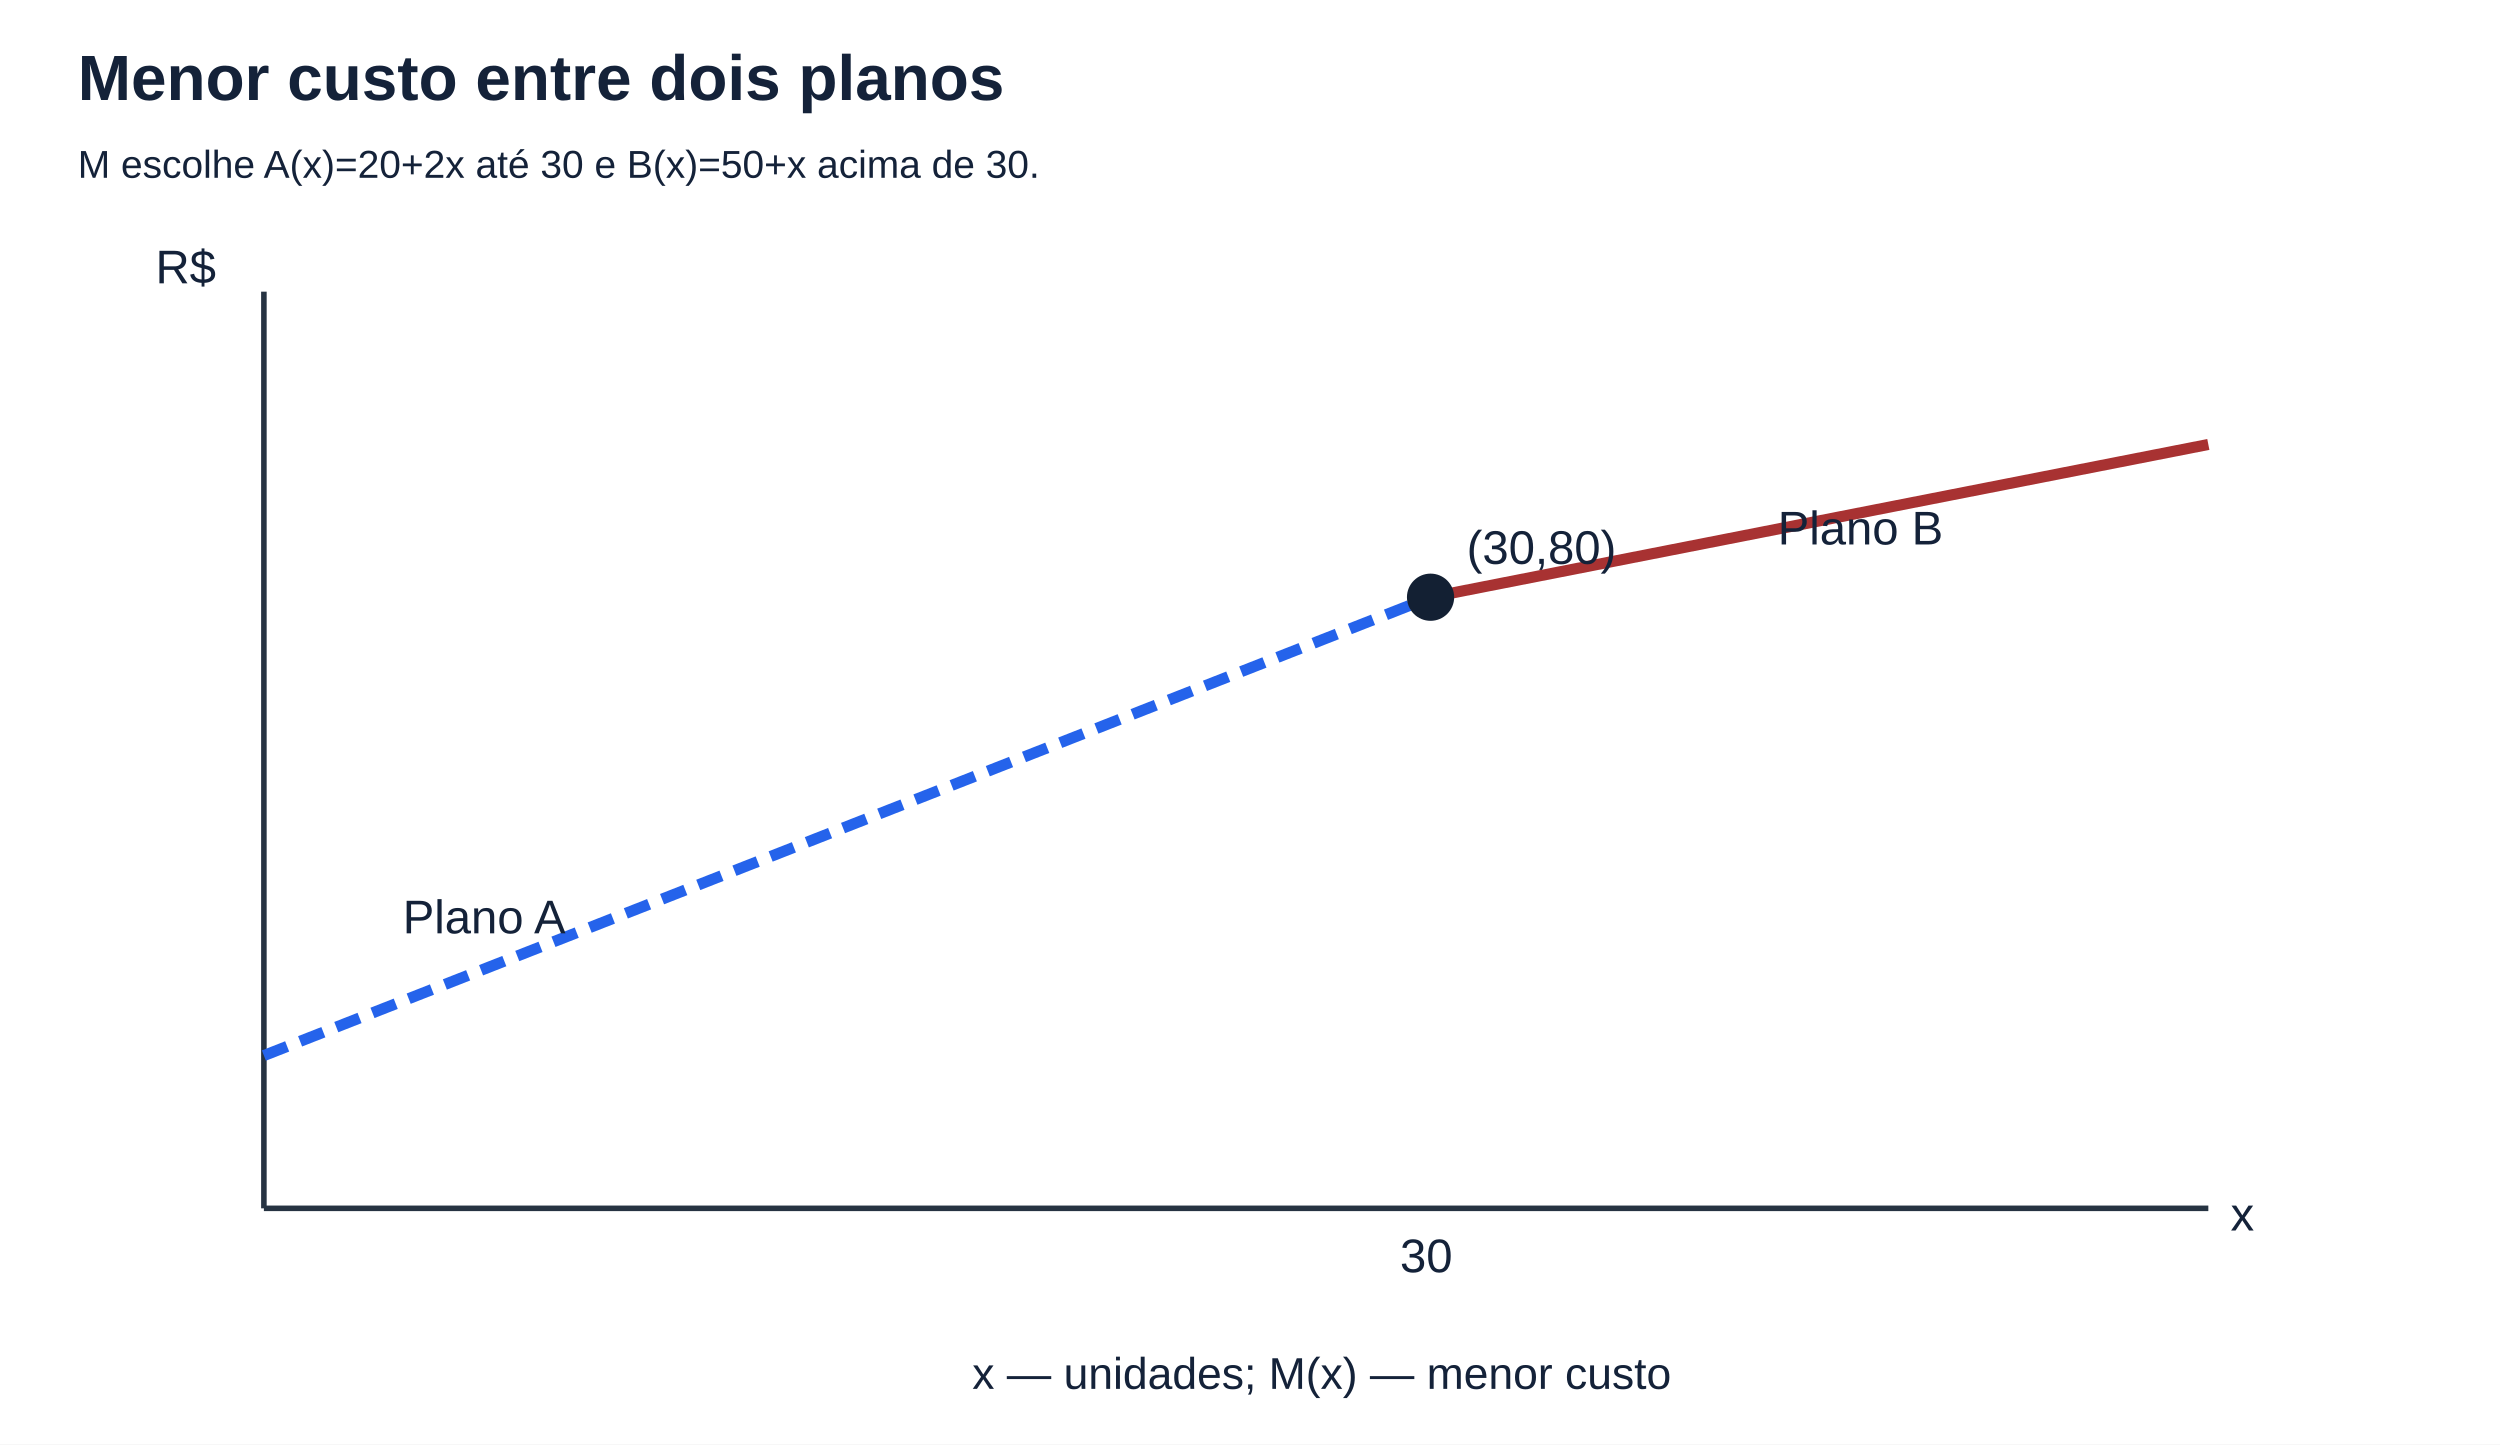
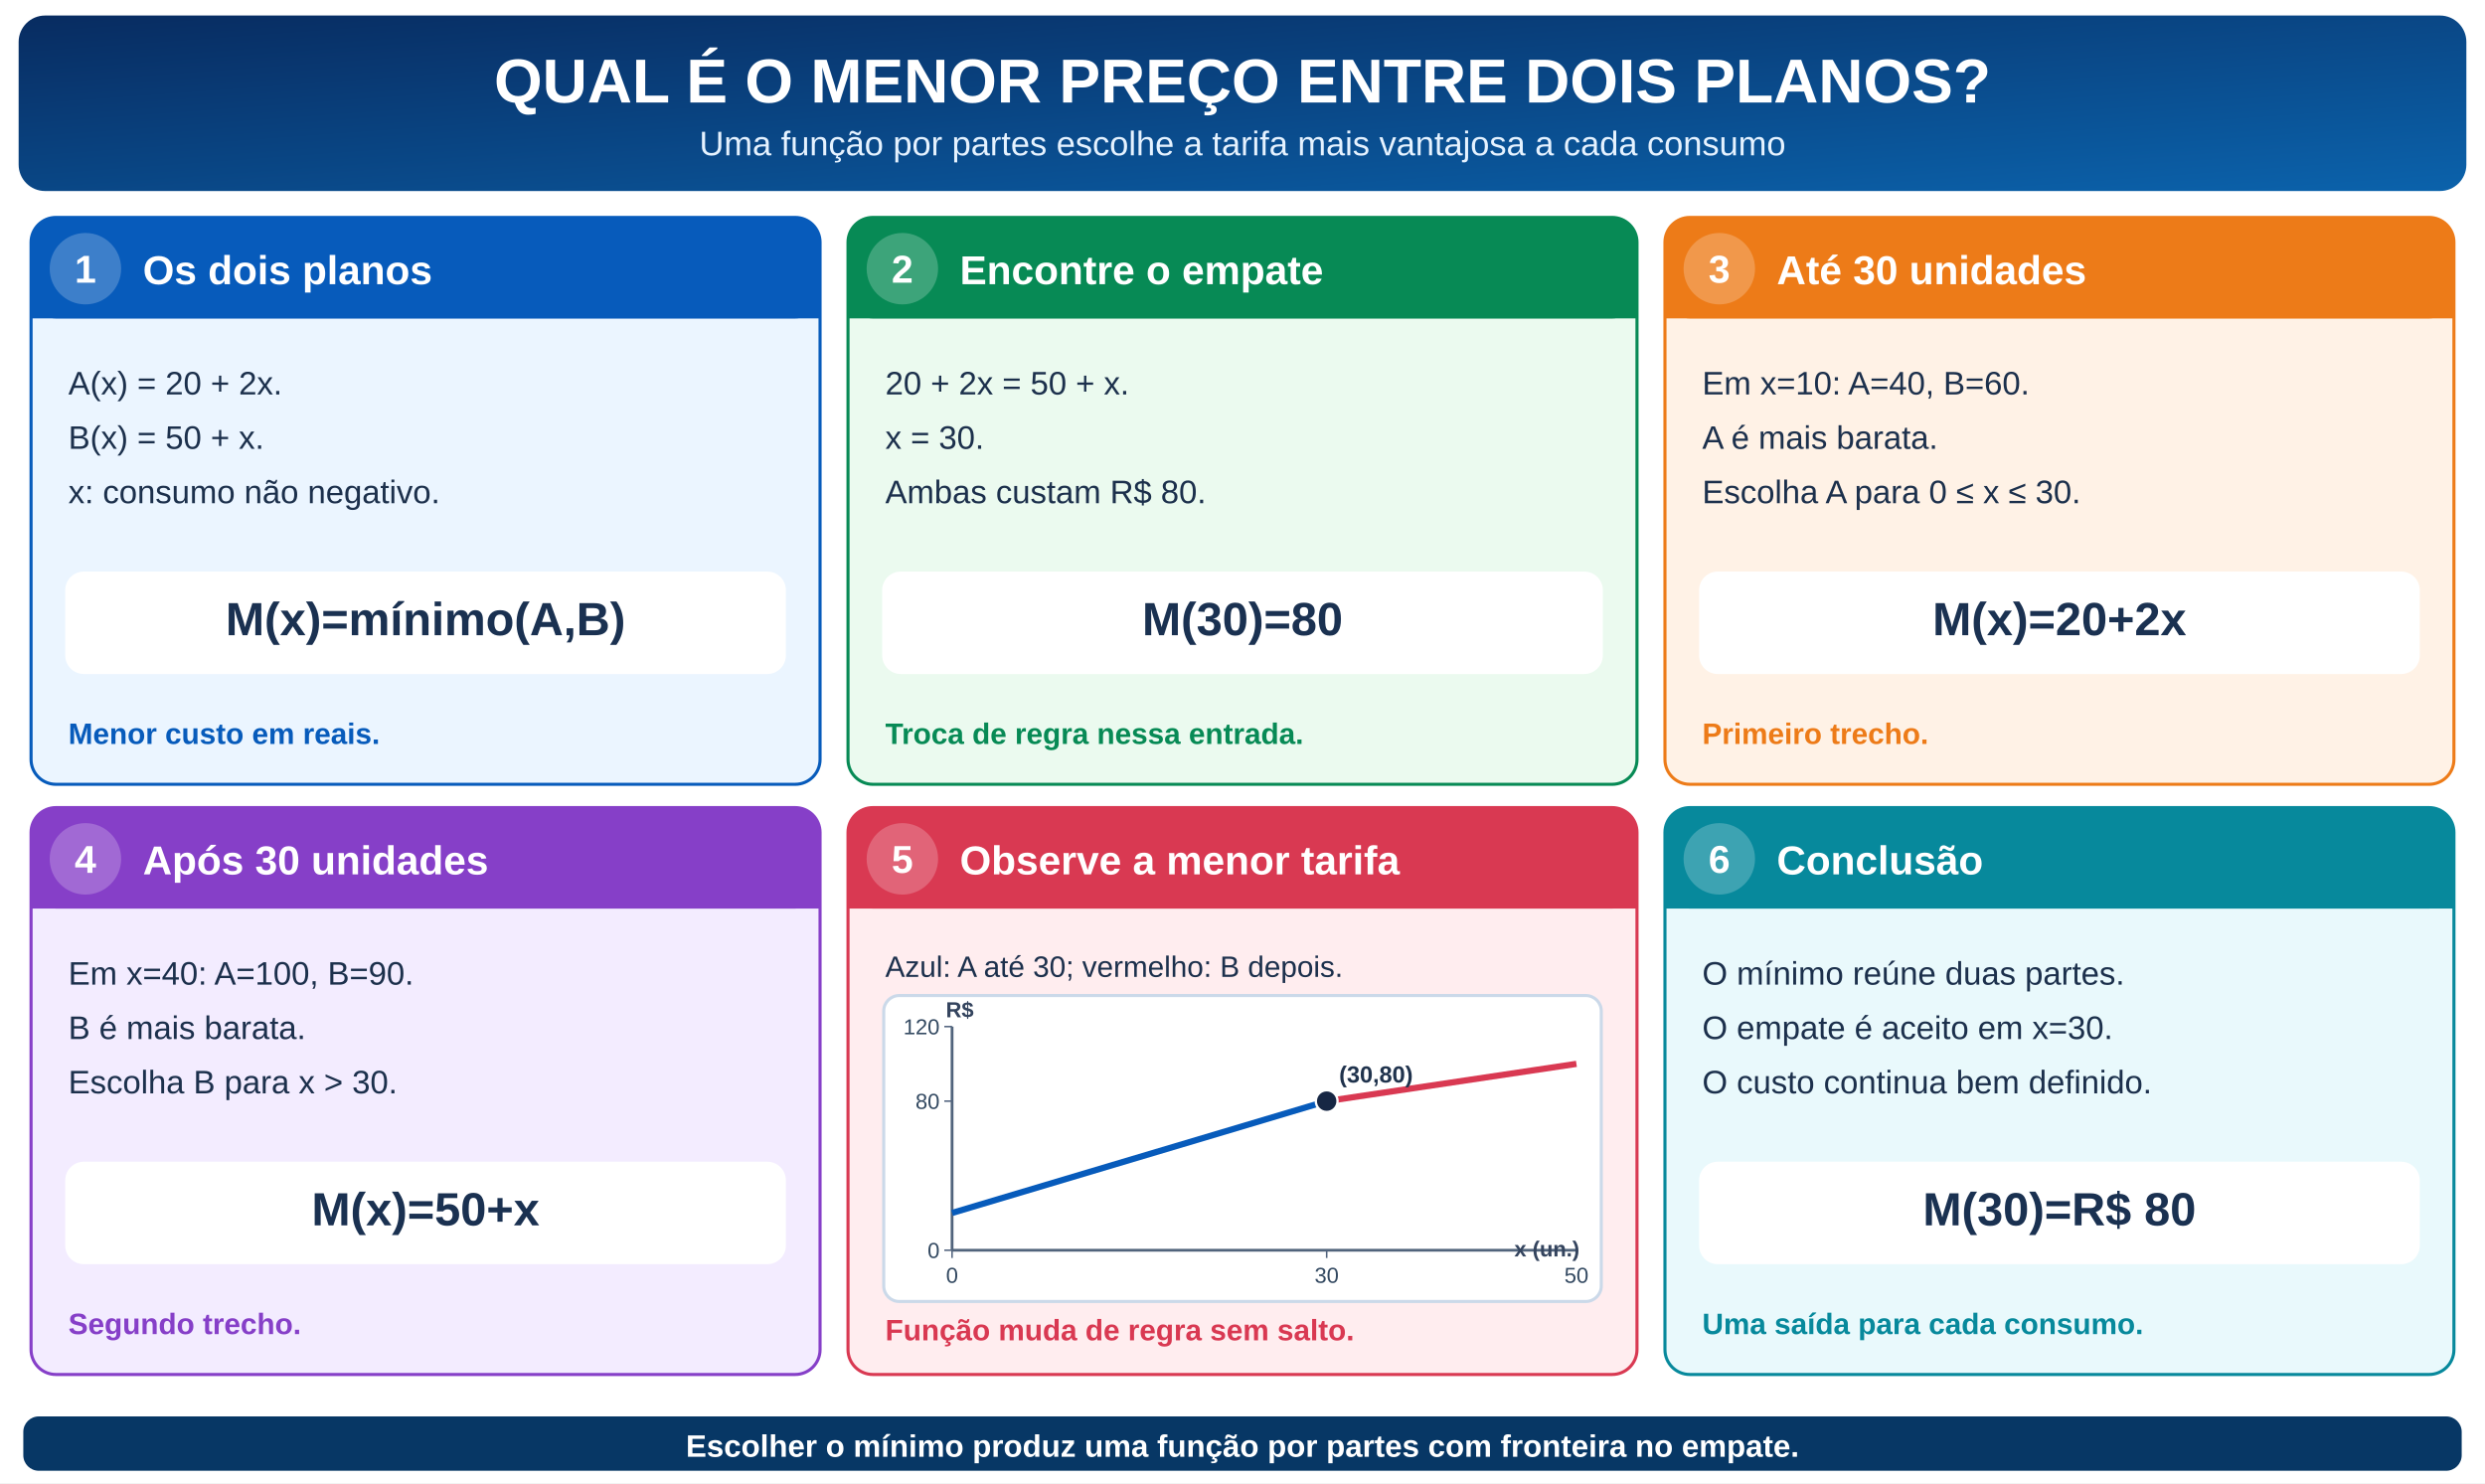
- <svg xmlns="http://www.w3.org/2000/svg" viewBox="0 0 900 520" role="img" aria-labelledby="t d">
-   <rect width="900" height="520" fill="#fff" />
-   <g fill="#142239" font-family="Arial,sans-serif">
-     <text x="28" y="36" font-weight="bold" font-size="23">Menor custo entre dois planos</text>
-     <text x="28" y="64" font-size="14">M escolhe A(x)=20+2x até 30 e B(x)=50+x acima de 30.</text>
-   </g>
-   <g stroke="#263342" stroke-width="2" fill="none">
-     <path d="M95 435 H795 M95 435 V105" />
-   </g>
-   <text x="56" y="102" font-family="Arial,sans-serif" font-size="17" fill="#142239">R$</text>
-   <text x="803" y="443" font-family="Arial,sans-serif" font-size="17" fill="#142239">x</text>
-   <text x="504" y="458" font-family="Arial,sans-serif" font-size="17" fill="#142239">30</text>
-   <path d="M95.0 380.0 L515.0 215.0" fill="none" stroke="#2563eb" stroke-width="4" stroke-dasharray="9 5" />
-   <path d="M515.0 215.0 L795.0 160.0" fill="none" stroke="#a83232" stroke-width="4" />
-   <circle cx="515.0" cy="215.0" r="7" stroke="#132033" stroke-width="3" fill="#132033" />
-   <text x="145" y="336" font-family="Arial,sans-serif" font-size="17" fill="#142239">Plano A</text>
-   <text x="640" y="196" font-family="Arial,sans-serif" font-size="17" fill="#142239">Plano B</text>
-   <text x="528" y="203" font-family="Arial,sans-serif" font-size="17" fill="#142239">(30,80)</text>
-   <g font-family="Arial,sans-serif" font-size="16" fill="#142239">
-     <text x="350" y="500">x — unidades; M(x) — menor custo</text>
-   </g>
+ <svg xmlns="http://www.w3.org/2000/svg" viewBox="0 0 1600 955" role="img" aria-labelledby="title desc">
+   <rect x="0" y="0" width="1600" height="955" rx="0" fill="#fff" />
+   <defs>
+     <linearGradient id="blue" x1="0" y1="0" x2="1" y2="1">
+       <stop offset="0" stop-color="#082c61" />
+       <stop offset="1" stop-color="#0b62ab" />
+     </linearGradient>
+   </defs>
+   <rect x="12" y="10" width="1576" height="113" rx="17" fill="url(#blue)" />
+   <text x="800" y="66" text-anchor="middle" font-family="Arial,DejaVu Sans,sans-serif" font-size="40" font-weight="700" fill="#fff">QUAL É O MENOR PREÇO ENTRE DOIS PLANOS?</text>
+   <text x="800" y="100" text-anchor="middle" font-family="Arial,DejaVu Sans,sans-serif" font-size="22" font-weight="400" fill="#e5f2ff">Uma função por partes escolhe a tarifa mais vantajosa a cada consumo</text>
+   <rect x="20" y="140" width="508" height="365" rx="16" fill="#ebf5ff" stroke="#075bbb" stroke-width="2" />
+   <rect x="20" y="140" width="508" height="65" rx="16" fill="#075bbb" />
+   <rect x="20" y="189" width="508" height="16" rx="0" fill="#075bbb" />
+   <circle cx="55" cy="173" r="23" fill="#fff" opacity=".22" />
+   <text x="55" y="182" text-anchor="middle" font-family="Arial,DejaVu Sans,sans-serif" font-size="25" font-weight="700" fill="#fff">1</text>
+   <text x="92" y="183" text-anchor="start" font-family="Arial,DejaVu Sans,sans-serif" font-size="26" font-weight="700" fill="#fff">Os dois planos</text>
+   <text x="44" y="254" text-anchor="start" font-family="Arial,DejaVu Sans,sans-serif" font-size="21" font-weight="400" fill="#1c304c">A(x) = 20 + 2x.</text>
+   <text x="44" y="289" text-anchor="start" font-family="Arial,DejaVu Sans,sans-serif" font-size="21" font-weight="400" fill="#1c304c">B(x) = 50 + x.</text>
+   <text x="44" y="324" text-anchor="start" font-family="Arial,DejaVu Sans,sans-serif" font-size="21" font-weight="400" fill="#1c304c">x: consumo não negativo.</text>
+   <rect x="42" y="368" width="464" height="66" rx="12" fill="#fff" />
+   <text x="274" y="409" text-anchor="middle" font-family="Arial,DejaVu Sans,sans-serif" font-size="30" font-weight="700" fill="#1a3151">M(x)=mínimo(A,B)</text>
+   <text x="44" y="479" text-anchor="start" font-family="Arial,DejaVu Sans,sans-serif" font-size="19" font-weight="700" fill="#075bbb">Menor custo em reais.</text>
+   <rect x="546" y="140" width="508" height="365" rx="16" fill="#ebfaef" stroke="#078a55" stroke-width="2" />
+   <rect x="546" y="140" width="508" height="65" rx="16" fill="#078a55" />
+   <rect x="546" y="189" width="508" height="16" rx="0" fill="#078a55" />
+   <circle cx="581" cy="173" r="23" fill="#fff" opacity=".22" />
+   <text x="581" y="182" text-anchor="middle" font-family="Arial,DejaVu Sans,sans-serif" font-size="25" font-weight="700" fill="#fff">2</text>
+   <text x="618" y="183" text-anchor="start" font-family="Arial,DejaVu Sans,sans-serif" font-size="26" font-weight="700" fill="#fff">Encontre o empate</text>
+   <text x="570" y="254" text-anchor="start" font-family="Arial,DejaVu Sans,sans-serif" font-size="21" font-weight="400" fill="#1c304c">20 + 2x = 50 + x.</text>
+   <text x="570" y="289" text-anchor="start" font-family="Arial,DejaVu Sans,sans-serif" font-size="21" font-weight="400" fill="#1c304c">x = 30.</text>
+   <text x="570" y="324" text-anchor="start" font-family="Arial,DejaVu Sans,sans-serif" font-size="21" font-weight="400" fill="#1c304c">Ambas custam R$ 80.</text>
+   <rect x="568" y="368" width="464" height="66" rx="12" fill="#fff" />
+   <text x="800" y="409" text-anchor="middle" font-family="Arial,DejaVu Sans,sans-serif" font-size="30" font-weight="700" fill="#1a3151">M(30)=80</text>
+   <text x="570" y="479" text-anchor="start" font-family="Arial,DejaVu Sans,sans-serif" font-size="19" font-weight="700" fill="#078a55">Troca de regra nessa entrada.</text>
+   <rect x="1072" y="140" width="508" height="365" rx="16" fill="#fff2e6" stroke="#ed7b18" stroke-width="2" />
+   <rect x="1072" y="140" width="508" height="65" rx="16" fill="#ed7b18" />
+   <rect x="1072" y="189" width="508" height="16" rx="0" fill="#ed7b18" />
+   <circle cx="1107" cy="173" r="23" fill="#fff" opacity=".22" />
+   <text x="1107" y="182" text-anchor="middle" font-family="Arial,DejaVu Sans,sans-serif" font-size="25" font-weight="700" fill="#fff">3</text>
+   <text x="1144" y="183" text-anchor="start" font-family="Arial,DejaVu Sans,sans-serif" font-size="26" font-weight="700" fill="#fff">Até 30 unidades</text>
+   <text x="1096" y="254" text-anchor="start" font-family="Arial,DejaVu Sans,sans-serif" font-size="21" font-weight="400" fill="#1c304c">Em x=10: A=40, B=60.</text>
+   <text x="1096" y="289" text-anchor="start" font-family="Arial,DejaVu Sans,sans-serif" font-size="21" font-weight="400" fill="#1c304c">A é mais barata.</text>
+   <text x="1096" y="324" text-anchor="start" font-family="Arial,DejaVu Sans,sans-serif" font-size="21" font-weight="400" fill="#1c304c">Escolha A para 0 ≤ x ≤ 30.</text>
+   <rect x="1094" y="368" width="464" height="66" rx="12" fill="#fff" />
+   <text x="1326" y="409" text-anchor="middle" font-family="Arial,DejaVu Sans,sans-serif" font-size="30" font-weight="700" fill="#1a3151">M(x)=20+2x</text>
+   <text x="1096" y="479" text-anchor="start" font-family="Arial,DejaVu Sans,sans-serif" font-size="19" font-weight="700" fill="#ed7b18">Primeiro trecho.</text>
+   <rect x="20" y="520" width="508" height="365" rx="16" fill="#f3ecff" stroke="#863fc8" stroke-width="2" />
+   <rect x="20" y="520" width="508" height="65" rx="16" fill="#863fc8" />
+   <rect x="20" y="569" width="508" height="16" rx="0" fill="#863fc8" />
+   <circle cx="55" cy="553" r="23" fill="#fff" opacity=".22" />
+   <text x="55" y="562" text-anchor="middle" font-family="Arial,DejaVu Sans,sans-serif" font-size="25" font-weight="700" fill="#fff">4</text>
+   <text x="92" y="563" text-anchor="start" font-family="Arial,DejaVu Sans,sans-serif" font-size="26" font-weight="700" fill="#fff">Após 30 unidades</text>
+   <text x="44" y="634" text-anchor="start" font-family="Arial,DejaVu Sans,sans-serif" font-size="21" font-weight="400" fill="#1c304c">Em x=40: A=100, B=90.</text>
+   <text x="44" y="669" text-anchor="start" font-family="Arial,DejaVu Sans,sans-serif" font-size="21" font-weight="400" fill="#1c304c">B é mais barata.</text>
+   <text x="44" y="704" text-anchor="start" font-family="Arial,DejaVu Sans,sans-serif" font-size="21" font-weight="400" fill="#1c304c">Escolha B para x &gt; 30.</text>
+   <rect x="42" y="748" width="464" height="66" rx="12" fill="#fff" />
+   <text x="274" y="789" text-anchor="middle" font-family="Arial,DejaVu Sans,sans-serif" font-size="30" font-weight="700" fill="#1a3151">M(x)=50+x</text>
+   <text x="44" y="859" text-anchor="start" font-family="Arial,DejaVu Sans,sans-serif" font-size="19" font-weight="700" fill="#863fc8">Segundo trecho.</text>
+   <rect x="546" y="520" width="508" height="365" rx="16" fill="#ffedef" stroke="#d93952" stroke-width="2" />
+   <rect x="546" y="520" width="508" height="65" rx="16" fill="#d93952" />
+   <rect x="546" y="569" width="508" height="16" rx="0" fill="#d93952" />
+   <circle cx="581" cy="553" r="23" fill="#fff" opacity=".22" />
+   <text x="581" y="562" text-anchor="middle" font-family="Arial,DejaVu Sans,sans-serif" font-size="25" font-weight="700" fill="#fff">5</text>
+   <text x="618" y="563" text-anchor="start" font-family="Arial,DejaVu Sans,sans-serif" font-size="26" font-weight="700" fill="#fff">Observe a menor tarifa</text>
+   <text x="570" y="629" text-anchor="start" font-family="Arial,DejaVu Sans,sans-serif" font-size="19" font-weight="400" fill="#1c304c">Azul: A até 30; vermelho: B depois.</text>
+   <rect x="569" y="641" width="462" height="197" rx="10" fill="#fff" stroke="#cbd9e9" stroke-width="2" />
+   <line x1="613" y1="661" x2="613" y2="805" stroke="#51647c" stroke-width="1.8" />
+   <line x1="613" y1="805" x2="1015" y2="805" stroke="#51647c" stroke-width="1.8" />
+   <line x1="613" y1="805" x2="613" y2="810" stroke="#52647e" stroke-width="1" />
+   <text x="613" y="826" text-anchor="middle" font-family="Arial,DejaVu Sans,sans-serif" font-size="14" font-weight="400" fill="#334961">0</text>
+   <line x1="854.2" y1="805" x2="854.2" y2="810" stroke="#52647e" stroke-width="1" />
+   <text x="854.2" y="826" text-anchor="middle" font-family="Arial,DejaVu Sans,sans-serif" font-size="14" font-weight="400" fill="#334961">30</text>
+   <line x1="1015" y1="805" x2="1015" y2="810" stroke="#52647e" stroke-width="1" />
+   <text x="1015" y="826" text-anchor="middle" font-family="Arial,DejaVu Sans,sans-serif" font-size="14" font-weight="400" fill="#334961">50</text>
+   <line x1="608" y1="805" x2="613" y2="805" stroke="#52647e" stroke-width="1" />
+   <text x="605" y="810" text-anchor="end" font-family="Arial,DejaVu Sans,sans-serif" font-size="14" font-weight="400" fill="#334961">0</text>
+   <line x1="608" y1="709" x2="613" y2="709" stroke="#52647e" stroke-width="1" />
+   <text x="605" y="714" text-anchor="end" font-family="Arial,DejaVu Sans,sans-serif" font-size="14" font-weight="400" fill="#334961">80</text>
+   <line x1="608" y1="661" x2="613" y2="661" stroke="#52647e" stroke-width="1" />
+   <text x="605" y="666" text-anchor="end" font-family="Arial,DejaVu Sans,sans-serif" font-size="14" font-weight="400" fill="#334961">120</text>
+   <text x="1017" y="809" text-anchor="end" font-family="Arial,DejaVu Sans,sans-serif" font-size="14" font-weight="700" fill="#34445e">x (un.)</text>
+   <text x="609" y="655" text-anchor="start" font-family="Arial,DejaVu Sans,sans-serif" font-size="14" font-weight="700" fill="#34445e">R$</text>
+   <polyline points="613.0,781.0 854.2,709.0" fill="none" stroke="#075bbb" stroke-width="4" />
+   <circle cx="854.2" cy="709" r="5.3" fill="#075bbb" stroke="#fff" stroke-width="1.4" />
+   <polyline points="854.2,709.0 1015.0,685.0" fill="none" stroke="#d93952" stroke-width="4" />
+   <circle cx="854.2" cy="709" r="7" fill="#172744" stroke="#fff" stroke-width="1.5" />
+   <text x="862.2" y="697" text-anchor="start" font-family="Arial,DejaVu Sans,sans-serif" font-size="15" font-weight="700" fill="#20334d">(30,80)</text>
+   <text x="570" y="863" text-anchor="start" font-family="Arial,DejaVu Sans,sans-serif" font-size="19" font-weight="700" fill="#d93952">Função muda de regra sem salto.</text>
+   <rect x="1072" y="520" width="508" height="365" rx="16" fill="#e9f9fc" stroke="#07899c" stroke-width="2" />
+   <rect x="1072" y="520" width="508" height="65" rx="16" fill="#07899c" />
+   <rect x="1072" y="569" width="508" height="16" rx="0" fill="#07899c" />
+   <circle cx="1107" cy="553" r="23" fill="#fff" opacity=".22" />
+   <text x="1107" y="562" text-anchor="middle" font-family="Arial,DejaVu Sans,sans-serif" font-size="25" font-weight="700" fill="#fff">6</text>
+   <text x="1144" y="563" text-anchor="start" font-family="Arial,DejaVu Sans,sans-serif" font-size="26" font-weight="700" fill="#fff">Conclusão</text>
+   <text x="1096" y="634" text-anchor="start" font-family="Arial,DejaVu Sans,sans-serif" font-size="21" font-weight="400" fill="#1c304c">O mínimo reúne duas partes.</text>
+   <text x="1096" y="669" text-anchor="start" font-family="Arial,DejaVu Sans,sans-serif" font-size="21" font-weight="400" fill="#1c304c">O empate é aceito em x=30.</text>
+   <text x="1096" y="704" text-anchor="start" font-family="Arial,DejaVu Sans,sans-serif" font-size="21" font-weight="400" fill="#1c304c">O custo continua bem definido.</text>
+   <rect x="1094" y="748" width="464" height="66" rx="12" fill="#fff" />
+   <text x="1326" y="789" text-anchor="middle" font-family="Arial,DejaVu Sans,sans-serif" font-size="30" font-weight="700" fill="#1a3151">M(30)=R$ 80</text>
+   <text x="1096" y="859" text-anchor="start" font-family="Arial,DejaVu Sans,sans-serif" font-size="19" font-weight="700" fill="#07899c">Uma saída para cada consumo.</text>
+   <rect x="15" y="912" width="1570" height="35" rx="10" fill="#073765" />
+   <text x="800" y="938" text-anchor="middle" font-family="Arial,DejaVu Sans,sans-serif" font-size="20" font-weight="700" fill="#fff">Escolher o mínimo produz uma função por partes com fronteira no empate.</text>
</svg>
